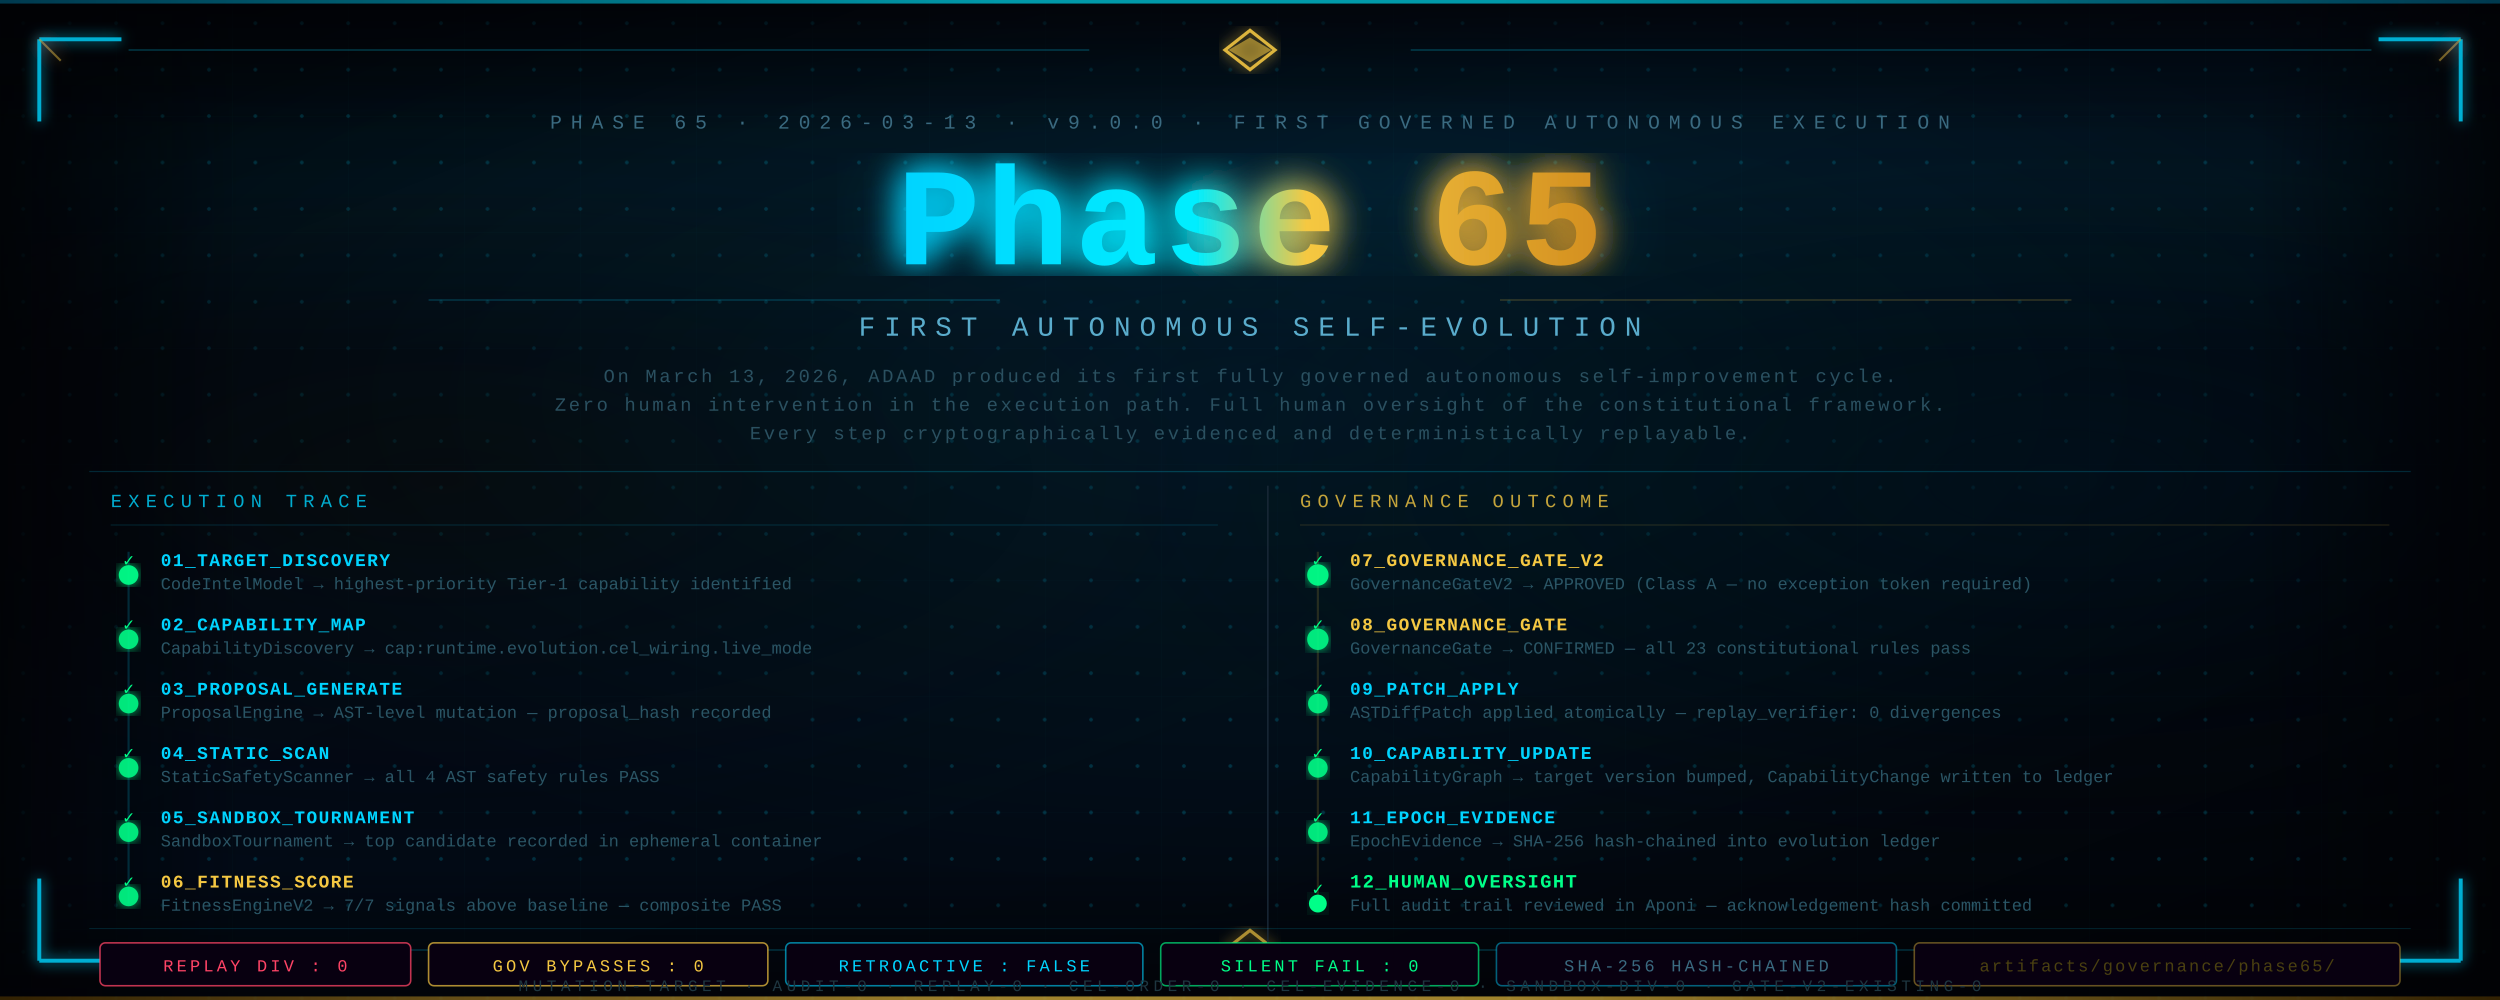
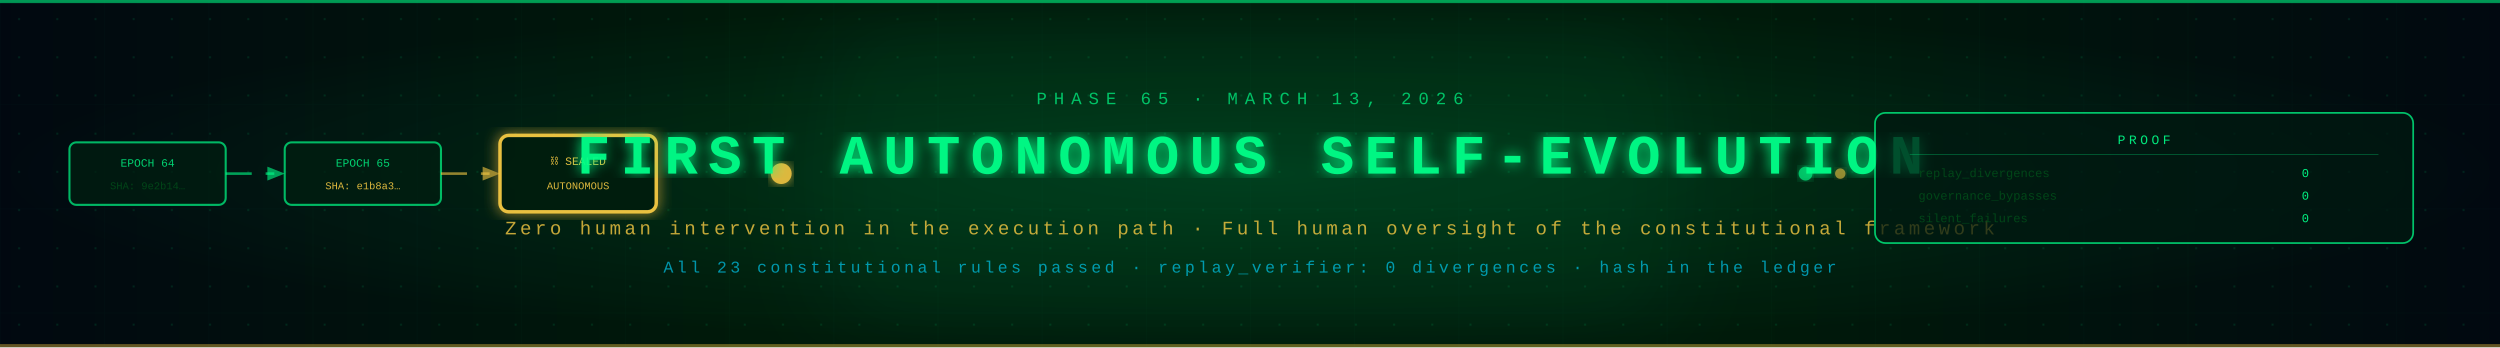
- <svg xmlns="http://www.w3.org/2000/svg" viewBox="0 0 1400 560">
+ <svg xmlns="http://www.w3.org/2000/svg" viewBox="0 0 1440 200">
  <defs>
-     <style>
-     @keyframes scan { 0%{transform:translateY(-200px)} 100%{transform:translateY(760px)} }
-     @keyframes breathe { 0%,100%{opacity:.08} 50%{opacity:.22} }
-     @keyframes beacon { 0%,100%{r:6;opacity:1} 50%{r:10;opacity:.4} }
-     @keyframes pulse { 0%,100%{opacity:1} 50%{opacity:0.45} }
-     @keyframes shimmer { 0%{stroke-dashoffset:0} 100%{stroke-dashoffset:-50} }
-   </style>
-     <pattern id="dots3" width="26" height="26" patternUnits="userSpaceOnUse">
-       <circle cx="13" cy="13" r="1.05" fill="#00d4ff" opacity="0.19" />
-     </pattern>
-     <pattern id="grid3" width="65" height="65" patternUnits="userSpaceOnUse">
-       <path d="M65 0L0 0 0 65" fill="none" stroke="#00d4ff" stroke-width="0.28" opacity="0.1" />
-     </pattern>
-     <filter id="gs3">
-       <feGaussianBlur stdDeviation="3.5" result="b" />
+     <linearGradient id="p65-bg" x1="0%" y1="0%" x2="100%" y2="0%">
+       <stop offset="0%" stop-color="#010810" />
+       <stop offset="30%" stop-color="#001a0a" />
+       <stop offset="70%" stop-color="#001a0a" />
+       <stop offset="100%" stop-color="#010810" />
+     </linearGradient>
+     <radialGradient id="p65-glow" cx="50%" cy="50%" r="50%">
+       <stop offset="0%" stop-color="#00ff88" stop-opacity="0.12" />
+       <stop offset="100%" stop-color="#00ff88" stop-opacity="0" />
+     </radialGradient>
+     <filter id="p65-blur">
+       <feGaussianBlur stdDeviation="4" result="b" />
      <feMerge>
        <feMergeNode in="b" />
        <feMergeNode in="SourceGraphic" />
      </feMerge>
    </filter>
-     <filter id="gm3">
-       <feGaussianBlur stdDeviation="10" result="b" />
-       <feMerge>
-         <feMergeNode in="b" />
-         <feMergeNode in="b" />
-         <feMergeNode in="SourceGraphic" />
-       </feMerge>
+     <filter id="p65-soft">
+       <feGaussianBlur stdDeviation="25" />
    </filter>
-     <filter id="gxl3">
-       <feGaussianBlur stdDeviation="22" result="b" />
-       <feMerge>
-         <feMergeNode in="b" />
-         <feMergeNode in="b" />
-         <feMergeNode in="b" />
-         <feMergeNode in="SourceGraphic" />
-       </feMerge>
-     </filter>
-     <linearGradient id="bg3" x1="0%" y1="0%" x2="100%" y2="100%">
-       <stop offset="0%" stop-color="#010205" />
-       <stop offset="35%" stop-color="#020b18" />
-       <stop offset="68%" stop-color="#020912" />
-       <stop offset="100%" stop-color="#010205" />
-     </linearGradient>
-     <radialGradient id="leftbloom" cx="18%" cy="48%" r="40%">
-       <stop offset="0%" stop-color="#080400" stop-opacity="0.6" />
-       <stop offset="100%" stop-color="#010205" stop-opacity="0" />
-     </radialGradient>
-     <radialGradient id="rightbloom" cx="82%" cy="48%" r="40%">
-       <stop offset="0%" stop-color="#000a14" stop-opacity="0.7" />
-       <stop offset="100%" stop-color="#010205" stop-opacity="0" />
-     </radialGradient>
-     <radialGradient id="centerbloom" cx="50%" cy="40%" r="50%">
-       <stop offset="0%" stop-color="#00d4ff" stop-opacity="0.07">
-         <animate attributeName="stop-opacity" values="0.07;0.14;0.07" dur="6s" repeatCount="indefinite" />
-       </stop>
-       <stop offset="100%" stop-color="#00d4ff" stop-opacity="0" />
-     </radialGradient>
-     <linearGradient id="cyang3" x1="0%" y1="0%" x2="100%" y2="0%">
-       <stop offset="0%" stop-color="#005575" />
-       <stop offset="40%" stop-color="#00e8ff" />
-       <stop offset="60%" stop-color="#00e8ff" />
-       <stop offset="100%" stop-color="#005575" />
-     </linearGradient>
-     <linearGradient id="goldg3" x1="0%" y1="0%" x2="100%" y2="0%">
-       <stop offset="0%" stop-color="#4a3000" />
-       <stop offset="40%" stop-color="#f5c842" />
-       <stop offset="60%" stop-color="#f5c842" />
-       <stop offset="100%" stop-color="#4a3000" />
-     </linearGradient>
-     <linearGradient id="titleg3" x1="0%" y1="0%" x2="100%" y2="0%">
-       <stop offset="0%" stop-color="#00d4ff" />
-       <stop offset="42%" stop-color="#00eeff" />
-       <stop offset="58%" stop-color="#f5c842" />
-       <stop offset="100%" stop-color="#d49020" />
-     </linearGradient>
-     <linearGradient id="scanfade3" x1="0%" y1="0%" x2="0%" y2="100%">
-       <stop offset="0%" stop-color="#00d4ff" stop-opacity="0" />
-       <stop offset="50%" stop-color="#00d4ff" stop-opacity="0.045" />
-       <stop offset="100%" stop-color="#00d4ff" stop-opacity="0" />
-     </linearGradient>
-     <linearGradient id="vlr3" x1="0%" y1="0%" x2="100%" y2="0%">
-       <stop offset="0%" stop-color="#010205" stop-opacity="0.9" />
-       <stop offset="10%" stop-color="#010205" stop-opacity="0" />
-       <stop offset="90%" stop-color="#010205" stop-opacity="0" />
-       <stop offset="100%" stop-color="#010205" stop-opacity="0.9" />
-     </linearGradient>
-     <linearGradient id="vtb3" x1="0%" y1="0%" x2="0%" y2="100%">
-       <stop offset="0%" stop-color="#010205" stop-opacity="0.68" />
-       <stop offset="13%" stop-color="#010205" stop-opacity="0" />
-       <stop offset="87%" stop-color="#010205" stop-opacity="0" />
-       <stop offset="100%" stop-color="#010205" stop-opacity="0.75" />
-     </linearGradient>
-     <clipPath id="clip3">
-       <rect width="1400" height="560" />
-     </clipPath>
+     <pattern id="p65-dots" width="22" height="22" patternUnits="userSpaceOnUse">
+       <circle cx="11" cy="11" r="0.7" fill="#00ff88" opacity="0.09" />
+     </pattern>
+     <pattern id="p65-grid" width="60" height="60" patternUnits="userSpaceOnUse">
+       <path d="M60 0L0 0 0 60" fill="none" stroke="#00ff88" stroke-width="0.2" opacity="0.07" />
+     </pattern>
+     <style>
+     @keyframes p65-chain{0%{stroke-dashoffset:0}100%{stroke-dashoffset:-60}}
+     @keyframes p65-beacon{0%,100%{r:6;opacity:.9}50%{r:10;opacity:.4}}
+     @keyframes p65-pulse{0%,100%{opacity:.6}50%{opacity:1}}
+     @keyframes p65-scan{0%{transform:translateY(-80px)}100%{transform:translateY(280px)}}
+     .p65-chain{stroke-dasharray:15 8;animation:p65-chain 3s linear infinite}
+     .p65-beacon{animation:p65-beacon 2.5s ease-in-out infinite}
+     .p65-pulse{animation:p65-pulse 2.5s ease-in-out infinite}
+     .p65-scan{animation:p65-scan 5s linear infinite}
+   </style>
  </defs>
-   <rect width="1400" height="560" fill="url(#bg3)" />
-   <rect width="1400" height="560" fill="url(#dots3)" />
-   <rect width="1400" height="560" fill="url(#grid3)" opacity="0.55" />
-   <rect width="1400" height="560" fill="url(#leftbloom)" />
-   <rect width="1400" height="560" fill="url(#rightbloom)" />
-   <rect width="1400" height="560" fill="url(#centerbloom)" />
-   <g clip-path="url(#clip3)">
-     <rect x="0" y="0" width="1400" height="200" fill="url(#scanfade3)">
-       <animateTransform attributeName="transform" type="translate" values="0,-200;0,760" dur="8s" repeatCount="indefinite" />
-     </rect>
+   <rect width="1440" height="200" fill="url(#p65-bg)" />
+   <rect width="1440" height="200" fill="url(#p65-glow)" />
+   <rect width="1440" height="200" fill="url(#p65-dots)" />
+   <rect width="1440" height="200" fill="url(#p65-grid)" />
+   <circle cx="720" cy="100" r="250" fill="#00ff88" opacity="0.05" filter="url(#p65-soft)" />
+   <rect x="0" y="0" width="1440" height="1.5" fill="#00ff88" opacity="0.15" class="p65-scan" />
+   <rect x="0" y="0" width="1440" height="1.8" fill="#00ff88" opacity="0.5" />
+   <rect x="0" y="198.2" width="1440" height="1.8" fill="#f5c842" opacity="0.4" />
+   <g transform="translate(40,82)">
+     <rect x="0" y="0" width="90" height="36" rx="4" fill="#001e10" stroke="#00ff88" stroke-width="1.2" opacity="0.7" />
+     <text x="45" y="14" text-anchor="middle" font-family="'Courier New',monospace" font-size="6.5" fill="#00ff88" opacity="0.8">EPOCH 64</text>
+     <text x="45" y="27" text-anchor="middle" font-family="'Courier New',monospace" font-size="6" fill="#004a18" opacity="0.9">SHA: 9e2b14…</text>
+     <line x1="90" y1="18" x2="118" y2="18" stroke="#00ff88" stroke-width="1.5" opacity="0.6" class="p65-chain" />
+     <polygon points="114,14 124,18 114,22" fill="#00ff88" opacity="0.6" />
+     <rect x="124" y="0" width="90" height="36" rx="4" fill="#001e10" stroke="#00ff88" stroke-width="1.2" opacity="0.7" />
+     <text x="169" y="14" text-anchor="middle" font-family="'Courier New',monospace" font-size="6.5" fill="#00ff88" opacity="0.8">EPOCH 65</text>
+     <text x="169" y="27" text-anchor="middle" font-family="'Courier New',monospace" font-size="6" fill="#f5c842" opacity="0.9">SHA: e1b8a3…</text>
+     <line x1="214" y1="18" x2="242" y2="18" stroke="#f5c842" stroke-width="1.5" opacity="0.6" class="p65-chain" />
+     <polygon points="238,14 248,18 238,22" fill="#f5c842" opacity="0.6" />
+     <rect x="248" y="-4" width="90" height="44" rx="5" fill="#001e10" stroke="#f5c842" stroke-width="2" opacity="0.95" filter="url(#p65-blur)" />
+     <text x="293" y="13" text-anchor="middle" font-family="'Courier New',monospace" font-size="6.5" fill="#f5c842" opacity="0.95">⛓ SEALED</text>
+     <text x="293" y="27" text-anchor="middle" font-family="'Courier New',monospace" font-size="6" fill="#f5c842" opacity="0.9">AUTONOMOUS</text>
+     <circle cx="410" cy="18" r="6" fill="#f5c842" opacity="0.9" class="p65-beacon" filter="url(#p65-blur)" />
  </g>
-   <rect width="1400" height="560" fill="url(#vlr3)" />
-   <rect width="1400" height="560" fill="url(#vtb3)" />
-   <rect x="0" y="0" width="1400" height="2" fill="url(#cyang3)" opacity="0.65" />
-   <rect x="0" y="558" width="1400" height="2" fill="url(#goldg3)" opacity="0.65" />
-   <line x1="72" y1="28" x2="610" y2="28" stroke="#00d4ff" stroke-width="0.7" opacity="0.3" />
-   <polygon points="700,17 714,28 700,39 686,28" fill="none" stroke="#f5c842" stroke-width="1.8" opacity="0.9" filter="url(#gs3)">
-     <animate attributeName="stroke-opacity" values="0.9;0.3;0.9" dur="4s" repeatCount="indefinite" />
-   </polygon>
-   <polygon points="700,21 712,28 700,35 688,28" fill="#f5c842" opacity="0.55" />
-   <line x1="790" y1="28" x2="1328" y2="28" stroke="#00d4ff" stroke-width="0.7" opacity="0.3" />
-   <line x1="72" y1="532" x2="610" y2="532" stroke="#00d4ff" stroke-width="0.7" opacity="0.25" />
-   <polygon points="700,521 714,532 700,543 686,532" fill="none" stroke="#f5c842" stroke-width="1.8" opacity="0.7" filter="url(#gs3)" />
-   <line x1="790" y1="532" x2="1328" y2="532" stroke="#00d4ff" stroke-width="0.7" opacity="0.25" />
-   <g filter="url(#gs3)" opacity="0.82">
-     <line x1="22" y1="22" x2="68" y2="22" stroke="#00d4ff" stroke-width="2.2" />
-     <line x1="22" y1="22" x2="22" y2="68" stroke="#00d4ff" stroke-width="2.2" />
-     <line x1="22" y1="22" x2="34" y2="34" stroke="#f5c842" stroke-width="1.2" opacity="0.55" />
-     <line x1="1378" y1="22" x2="1332" y2="22" stroke="#00d4ff" stroke-width="2.2" />
-     <line x1="1378" y1="22" x2="1378" y2="68" stroke="#00d4ff" stroke-width="2.2" />
-     <line x1="1378" y1="22" x2="1366" y2="34" stroke="#f5c842" stroke-width="1.2" opacity="0.55" />
-     <line x1="22" y1="538" x2="68" y2="538" stroke="#00d4ff" stroke-width="2.2" />
-     <line x1="22" y1="538" x2="22" y2="492" stroke="#00d4ff" stroke-width="2.2" />
-     <line x1="1378" y1="538" x2="1332" y2="538" stroke="#00d4ff" stroke-width="2.2" />
-     <line x1="1378" y1="538" x2="1378" y2="492" stroke="#00d4ff" stroke-width="2.2" />
+   <text x="720" y="60" text-anchor="middle" font-family="'Courier New',monospace" font-size="10" fill="#00ff88" letter-spacing="4" opacity="0.7">PHASE 65 · MARCH 13, 2026</text>
+   <text x="720" y="100" text-anchor="middle" font-family="'Courier New',monospace" font-size="32" font-weight="900" fill="#00ff88" letter-spacing="6" opacity="0.95" filter="url(#p65-blur)">FIRST AUTONOMOUS SELF-EVOLUTION</text>
+   <text x="720" y="135" text-anchor="middle" font-family="'Courier New',monospace" font-size="11" fill="#f5c842" letter-spacing="2" opacity="0.8">Zero human intervention in the execution path · Full human oversight of the constitutional framework</text>
+   <text x="720" y="157" text-anchor="middle" font-family="'Courier New',monospace" font-size="9.5" fill="#00d4ff" letter-spacing="2" opacity="0.65">All 23 constitutional rules passed · replay_verifier: 0 divergences · hash in the ledger</text>
+   <g transform="translate(1080,65)">
+     <rect x="0" y="0" width="310" height="75" rx="6" fill="#001810" stroke="#00ff88" stroke-width="1" opacity="0.75" />
+     <text x="155" y="18" text-anchor="middle" font-family="'Courier New',monospace" font-size="7.5" fill="#00ff88" opacity="0.9" letter-spacing="2">PROOF</text>
+     <line x1="20" y1="24" x2="290" y2="24" stroke="#00ff88" stroke-width="0.5" opacity="0.3" />
+     <text x="25" y="37" font-family="'Courier New',monospace" font-size="7" fill="#004a18" opacity="0.9">replay_divergences</text>
+     <text x="250" y="37" text-anchor="end" font-family="'Courier New',monospace" font-size="7" fill="#00ff88" opacity="0.95">0</text>
+     <text x="25" y="50" font-family="'Courier New',monospace" font-size="7" fill="#004a18" opacity="0.9">governance_bypasses</text>
+     <text x="250" y="50" text-anchor="end" font-family="'Courier New',monospace" font-size="7" fill="#00ff88" opacity="0.95">0</text>
+     <text x="25" y="63" font-family="'Courier New',monospace" font-size="7" fill="#004a18" opacity="0.9">silent_failures</text>
+     <text x="250" y="63" text-anchor="end" font-family="'Courier New',monospace" font-size="7" fill="#00ff88" opacity="0.95">0</text>
  </g>
-   <g text-anchor="middle">
-     <text x="700" y="72" font-family="'Courier New',monospace" font-size="11" fill="#3a6a80" letter-spacing="5">PHASE 65  ·  2026-03-13  ·  v9.0.0  ·  FIRST GOVERNED AUTONOMOUS EXECUTION</text>
-     <text x="700" y="148" fill="#001526" font-family="'Courier New',monospace" font-size="78" font-weight="900" letter-spacing="3">Phase 65</text>
-     <text x="700" y="148" fill="#00d4ff" font-family="'Courier New',monospace" font-size="78" font-weight="900" letter-spacing="3" opacity="0.12" filter="url(#gxl3)">Phase 65</text>
-     <text x="700" y="148" fill="url(#titleg3)" font-family="'Courier New',monospace" font-size="78" font-weight="900" letter-spacing="3" filter="url(#gm3)">Phase 65</text>
-     <line x1="240" y1="168" x2="560" y2="168" stroke="#00d4ff" stroke-width="0.6" opacity="0.28" />
-     <text x="700" y="188" font-family="'Courier New',monospace" font-size="15.5" fill="#5aaccc" letter-spacing="5">FIRST AUTONOMOUS SELF-EVOLUTION</text>
-     <line x1="840" y1="168" x2="1160" y2="168" stroke="#f5c842" stroke-width="0.6" opacity="0.28" />
-     <text x="700" y="214" font-family="'Courier New',monospace" font-size="10.5" fill="#2a5060" letter-spacing="1.5">On March 13, 2026, ADAAD produced its first fully governed autonomous self-improvement cycle.</text>
-     <text x="700" y="230" font-family="'Courier New',monospace" font-size="10.5" fill="#2a5060" letter-spacing="1.5">Zero human intervention in the execution path. Full human oversight of the constitutional framework.</text>
-     <text x="700" y="246" font-family="'Courier New',monospace" font-size="10.5" fill="#2a5060" letter-spacing="1.5">Every step cryptographically evidenced and deterministically replayable.</text>
-   </g>
-   <line x1="50" y1="264" x2="1350" y2="264" stroke="#00d4ff" stroke-width="0.6" opacity="0.16" />
-   <rect x="50" y="264" width="1300" height="0.5" fill="url(#cyang3)" opacity="0.15" />
-   <g transform="translate(62, 284)" font-family="'Courier New',monospace">
-     <text x="0" y="0" fill="#00d4ff" font-size="10.5" letter-spacing="3.5" opacity="0.8">EXECUTION TRACE</text>
-     <line x1="0" y1="10" x2="620" y2="10" stroke="#00d4ff" stroke-width="0.5" opacity="0.18" />
-     <line x1="10" y1="25" x2="10" y2="222" stroke="#00d4ff" stroke-width="1.2" opacity="0.18" />
-     <circle cx="10" cy="38" r="5.5" fill="#00ff88" filter="url(#gs3)" opacity="0.95" />
-     <text x="10" y="33" fill="#00ff88" font-size="10" text-anchor="middle">✓</text>
-     <text x="28" y="33" fill="#00d4ff" font-size="10" letter-spacing="0.8" font-weight="bold">01_TARGET_DISCOVERY</text>
-     <text x="28" y="46" fill="#2a5565" font-size="9.5">CodeIntelModel → highest-priority Tier-1 capability identified</text>
-     <circle cx="10" cy="74" r="5.5" fill="#00ff88" filter="url(#gs3)" opacity="0.9" />
-     <text x="10" y="69" fill="#00ff88" font-size="10" text-anchor="middle">✓</text>
-     <text x="28" y="69" fill="#00d4ff" font-size="10" letter-spacing="0.8" font-weight="bold">02_CAPABILITY_MAP</text>
-     <text x="28" y="82" fill="#2a5565" font-size="9.5">CapabilityDiscovery → cap:runtime.evolution.cel_wiring.live_mode</text>
-     <circle cx="10" cy="110" r="5.5" fill="#00ff88" filter="url(#gs3)" opacity="0.9" />
-     <text x="10" y="105" fill="#00ff88" font-size="10" text-anchor="middle">✓</text>
-     <text x="28" y="105" fill="#00d4ff" font-size="10" letter-spacing="0.8" font-weight="bold">03_PROPOSAL_GENERATE</text>
-     <text x="28" y="118" fill="#2a5565" font-size="9.5">ProposalEngine → AST-level mutation — proposal_hash recorded</text>
-     <circle cx="10" cy="146" r="5.5" fill="#00ff88" filter="url(#gs3)" opacity="0.9" />
-     <text x="10" y="141" fill="#00ff88" font-size="10" text-anchor="middle">✓</text>
-     <text x="28" y="141" fill="#00d4ff" font-size="10" letter-spacing="0.8" font-weight="bold">04_STATIC_SCAN</text>
-     <text x="28" y="154" fill="#2a5565" font-size="9.5">StaticSafetyScanner → all 4 AST safety rules PASS</text>
-     <circle cx="10" cy="182" r="5.5" fill="#00ff88" filter="url(#gs3)" opacity="0.9" />
-     <text x="10" y="177" fill="#00ff88" font-size="10" text-anchor="middle">✓</text>
-     <text x="28" y="177" fill="#00d4ff" font-size="10" letter-spacing="0.8" font-weight="bold">05_SANDBOX_TOURNAMENT</text>
-     <text x="28" y="190" fill="#2a5565" font-size="9.5">SandboxTournament → top candidate recorded in ephemeral container</text>
-     <circle cx="10" cy="218" r="5.5" fill="#00ff88" filter="url(#gs3)" opacity="0.9" />
-     <text x="10" y="213" fill="#00ff88" font-size="10" text-anchor="middle">✓</text>
-     <text x="28" y="213" fill="#f5c842" font-size="10" letter-spacing="0.8" font-weight="bold">06_FITNESS_SCORE</text>
-     <text x="28" y="226" fill="#2a5565" font-size="9.5">FitnessEngineV2 → 7/7 signals above baseline — composite PASS</text>
-   </g>
-   <line x1="710" y1="272" x2="710" y2="542" stroke="#1a2838" stroke-width="0.8" />
-   <g transform="translate(728, 284)" font-family="'Courier New',monospace">
-     <text x="0" y="0" fill="#f5c842" font-size="10.5" letter-spacing="3.5" opacity="0.8">GOVERNANCE OUTCOME</text>
-     <line x1="0" y1="10" x2="610" y2="10" stroke="#f5c842" stroke-width="0.5" opacity="0.18" />
-     <line x1="10" y1="25" x2="10" y2="222" stroke="#f5c842" stroke-width="1.2" opacity="0.15" />
-     <circle cx="10" cy="38" r="6" fill="#00ff88" filter="url(#gs3)" opacity="0.95" />
-     <text x="10" y="33" fill="#00ff88" font-size="10" text-anchor="middle">✓</text>
-     <text x="28" y="33" fill="#f5c842" font-size="10" letter-spacing="0.8" font-weight="bold">07_GOVERNANCE_GATE_V2</text>
-     <text x="28" y="46" fill="#2a5565" font-size="9.5">GovernanceGateV2 → APPROVED (Class A — no exception token required)</text>
-     <circle cx="10" cy="74" r="6" fill="#00ff88" filter="url(#gs3)" opacity="0.9" />
-     <text x="10" y="69" fill="#00ff88" font-size="10" text-anchor="middle">✓</text>
-     <text x="28" y="69" fill="#f5c842" font-size="10" letter-spacing="0.8" font-weight="bold">08_GOVERNANCE_GATE</text>
-     <text x="28" y="82" fill="#2a5565" font-size="9.5">GovernanceGate → CONFIRMED — all 23 constitutional rules pass</text>
-     <circle cx="10" cy="110" r="5.5" fill="#00ff88" filter="url(#gs3)" opacity="0.9" />
-     <text x="10" y="105" fill="#00ff88" font-size="10" text-anchor="middle">✓</text>
-     <text x="28" y="105" fill="#00d4ff" font-size="10" letter-spacing="0.8" font-weight="bold">09_PATCH_APPLY</text>
-     <text x="28" y="118" fill="#2a5565" font-size="9.5">ASTDiffPatch applied atomically — replay_verifier: 0 divergences</text>
-     <circle cx="10" cy="146" r="5.5" fill="#00ff88" filter="url(#gs3)" opacity="0.9" />
-     <text x="10" y="141" fill="#00ff88" font-size="10" text-anchor="middle">✓</text>
-     <text x="28" y="141" fill="#00d4ff" font-size="10" letter-spacing="0.8" font-weight="bold">10_CAPABILITY_UPDATE</text>
-     <text x="28" y="154" fill="#2a5565" font-size="9.5">CapabilityGraph → target version bumped, CapabilityChange written to ledger</text>
-     <circle cx="10" cy="182" r="5.5" fill="#00ff88" filter="url(#gs3)" opacity="0.9" />
-     <text x="10" y="177" fill="#00ff88" font-size="10" text-anchor="middle">✓</text>
-     <text x="28" y="177" fill="#00d4ff" font-size="10" letter-spacing="0.8" font-weight="bold">11_EPOCH_EVIDENCE</text>
-     <text x="28" y="190" fill="#2a5565" font-size="9.5">EpochEvidence → SHA-256 hash-chained into evolution ledger</text>
-     <circle cx="10" cy="222" r="5" fill="#00ff88" filter="url(#gm3)">
-       <animate attributeName="r" values="5;9;5" dur="2.5s" repeatCount="indefinite" />
-       <animate attributeName="opacity" values="1;0.4;1" dur="2.5s" repeatCount="indefinite" />
-     </circle>
-     <text x="10" y="217" fill="#00ff88" font-size="10" text-anchor="middle">✓</text>
-     <text x="28" y="213" fill="#00ff88" font-size="10.5" letter-spacing="0.8" font-weight="bold">12_HUMAN_OVERSIGHT</text>
-     <text x="28" y="226" fill="#2a5565" font-size="9.5">Full audit trail reviewed in Aponi — acknowledgement hash committed</text>
-   </g>
-   <line x1="50" y1="520" x2="1350" y2="520" stroke="#00d4ff" stroke-width="0.5" opacity="0.16" />
-   <g text-anchor="middle" font-family="'Courier New',monospace">
-     <rect x="56" y="528" width="174" height="24" rx="3" fill="#080010" stroke="#ff4466" stroke-width="0.9" stroke-opacity="0.75" />
-     <text x="143" y="544" fill="#ff4466" font-size="9.5" letter-spacing="1.8">REPLAY DIV : 0</text>
-     <rect x="240" y="528" width="190" height="24" rx="3" fill="#080010" stroke="#f5c842" stroke-width="0.9" stroke-opacity="0.7" />
-     <text x="335" y="544" fill="#f5c842" font-size="9.5" letter-spacing="1.8">GOV BYPASSES : 0</text>
-     <rect x="440" y="528" width="200" height="24" rx="3" fill="#080010" stroke="#00d4ff" stroke-width="0.9" stroke-opacity="0.6" />
-     <text x="540" y="544" fill="#00d4ff" font-size="9.5" letter-spacing="1.8">RETROACTIVE : FALSE</text>
-     <rect x="650" y="528" width="178" height="24" rx="3" fill="#080010" stroke="#00ff88" stroke-width="0.9" stroke-opacity="0.65" />
-     <text x="739" y="544" fill="#00ff88" font-size="9.5" letter-spacing="1.8">SILENT FAIL : 0</text>
-     <rect x="838" y="528" width="224" height="24" rx="3" fill="#080010" stroke="#00d4ff" stroke-width="0.9" stroke-opacity="0.45" />
-     <text x="950" y="544" fill="#3a6a80" font-size="9.5" letter-spacing="1.8">SHA-256 HASH-CHAINED</text>
-     <rect x="1072" y="528" width="272" height="24" rx="3" fill="#080010" stroke="#f5c842" stroke-width="0.9" stroke-opacity="0.4" />
-     <text x="1208" y="544" fill="#4a4010" font-size="9.5" letter-spacing="1.2">artifacts/governance/phase65/</text>
-   </g>
-   <text x="700" y="555" text-anchor="middle" font-family="'Courier New',monospace" font-size="9" fill="#1e3640" letter-spacing="2.5">MUTATION-TARGET  ·  AUDIT-0  ·  REPLAY-0  ·  CEL-ORDER-0  ·  CEL-EVIDENCE-0  ·  SANDBOX-DIV-0  ·  GATE-V2-EXISTING-0</text>
+   <circle cx="1040" cy="100" r="4" fill="#00ff88" opacity="0.7" class="p65-pulse" filter="url(#p65-blur)" />
+   <circle cx="1060" cy="100" r="3" fill="#f5c842" opacity="0.6" class="p65-pulse" filter="url(#p65-blur)" />
</svg>
